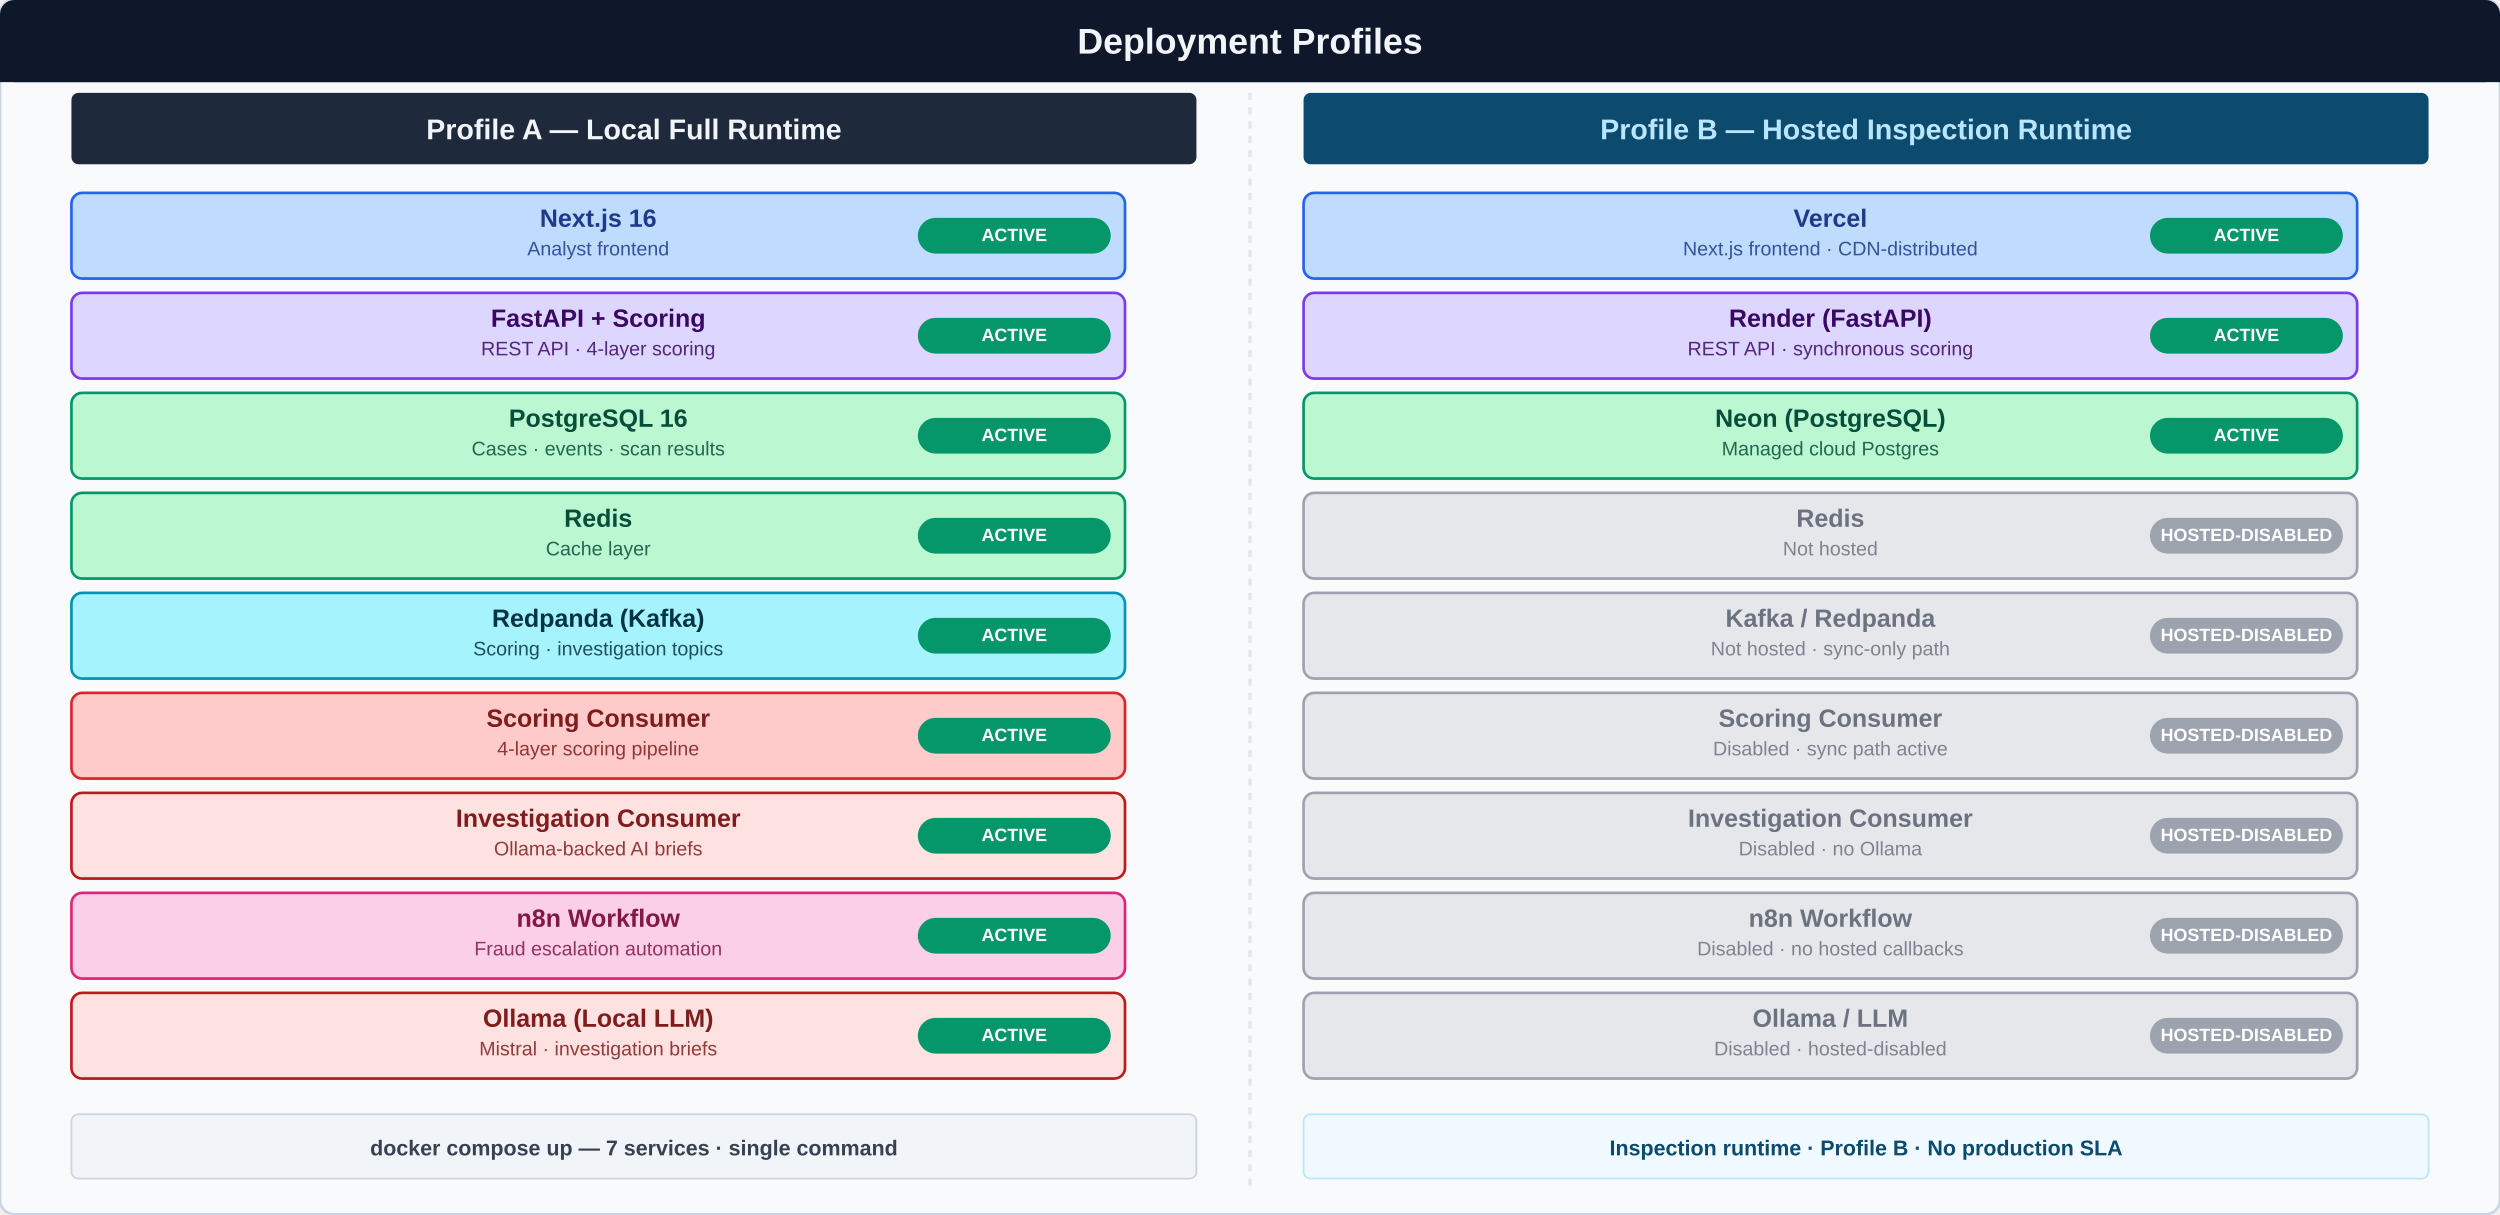
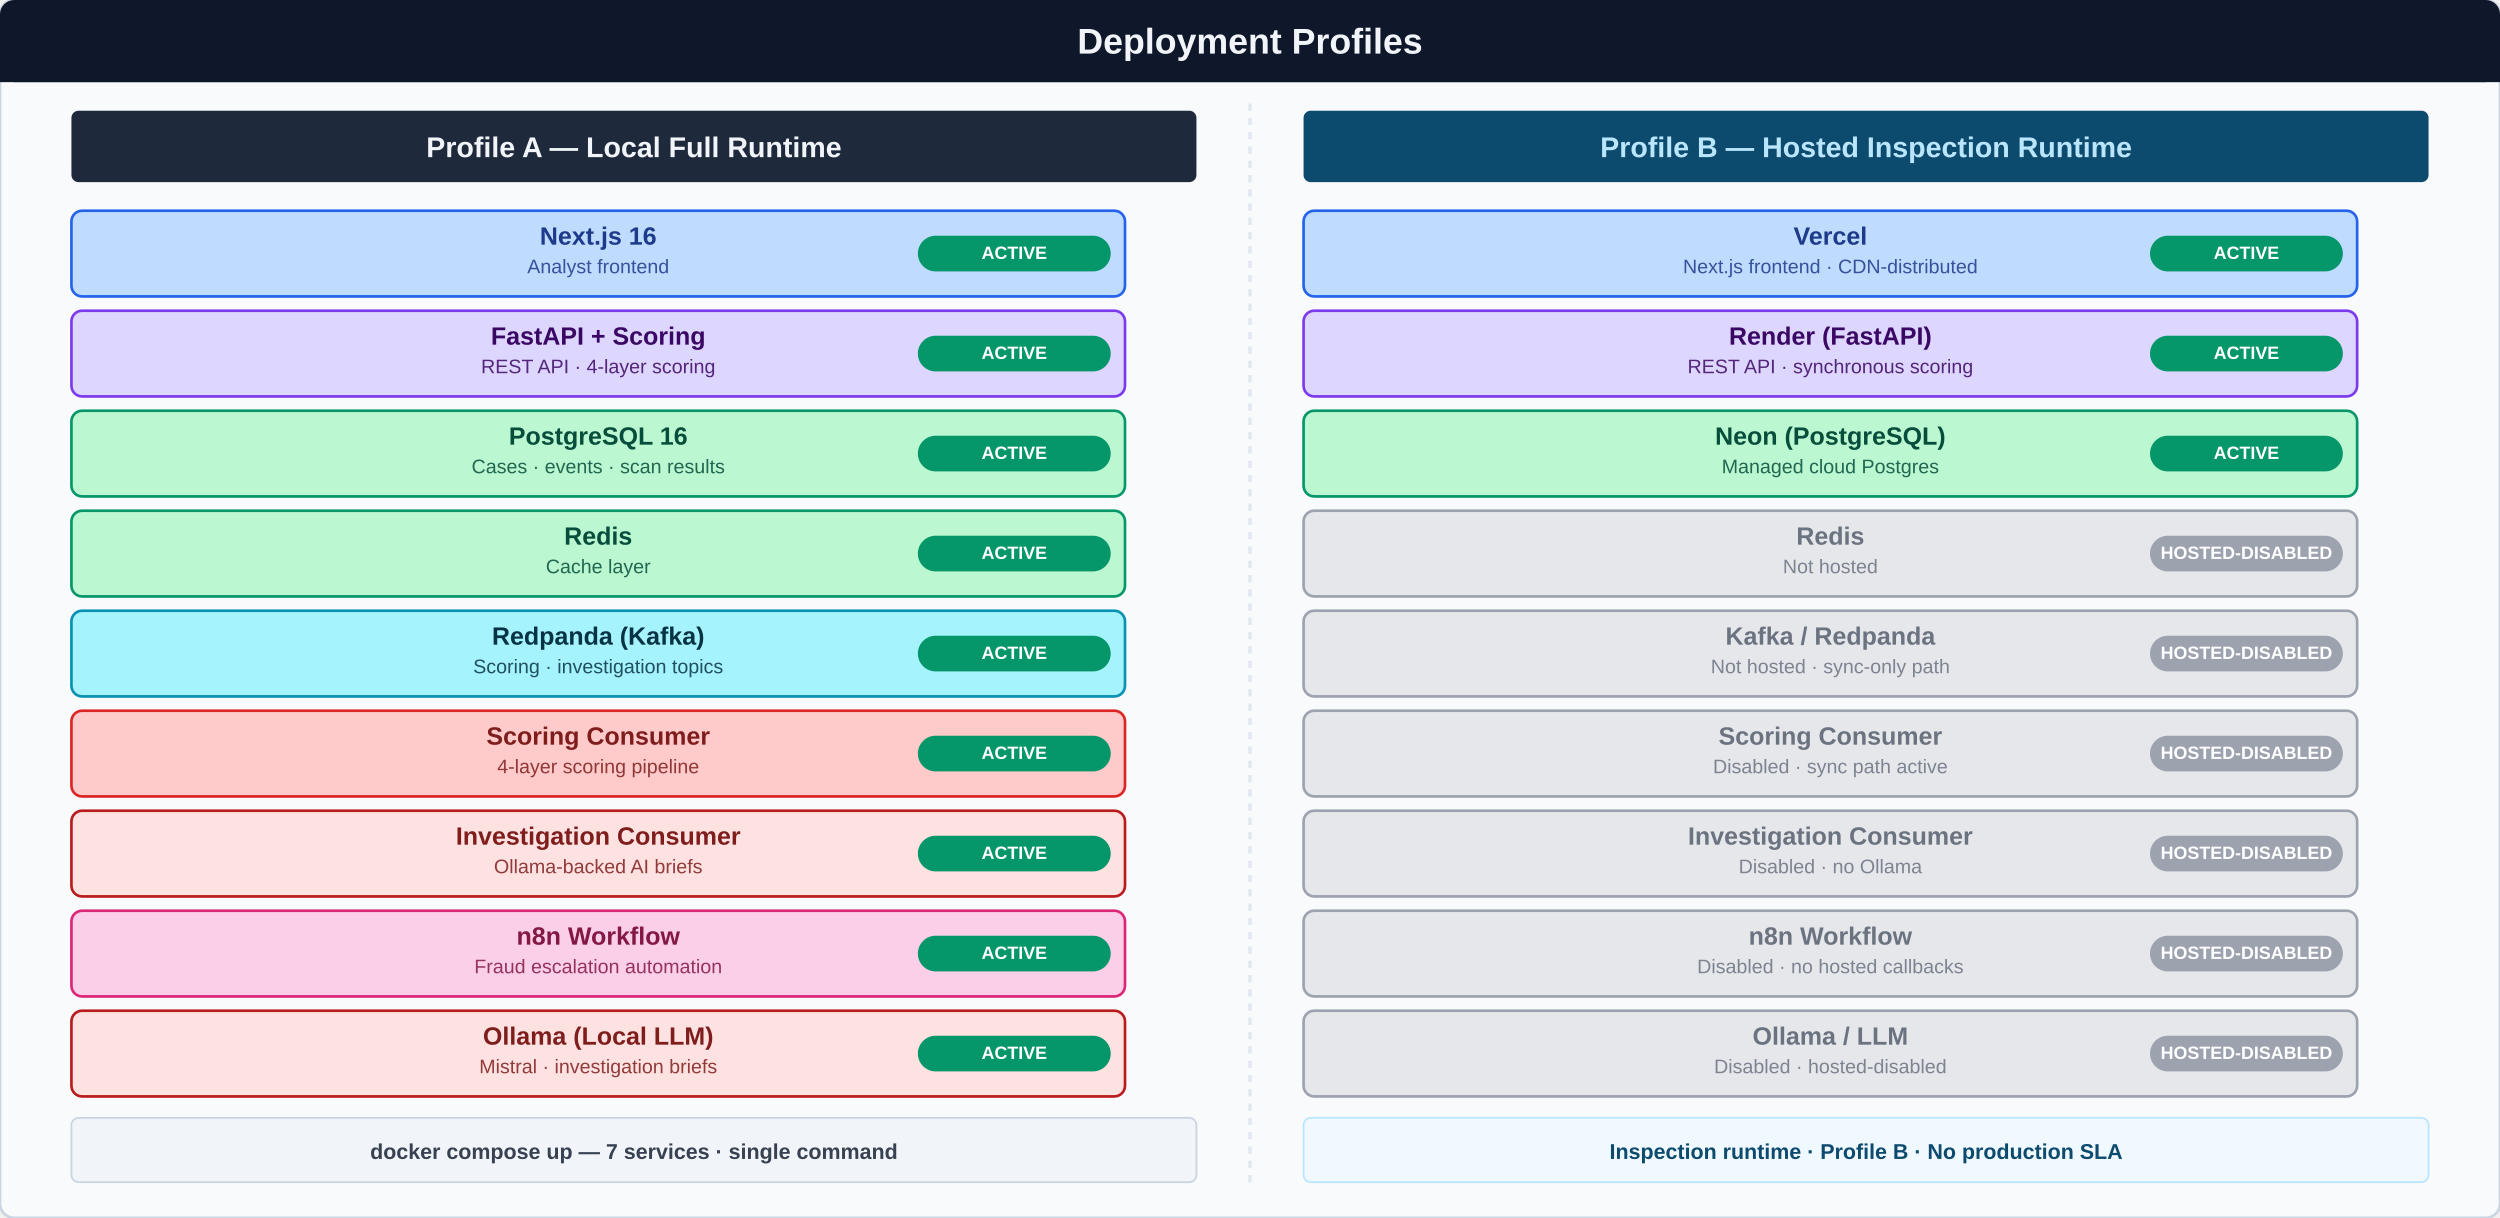
- <svg xmlns="http://www.w3.org/2000/svg" viewBox="0 0 1400 680">
+ <svg xmlns="http://www.w3.org/2000/svg" viewBox="0 0 1400 682">
  <defs>
    <marker id="ah" viewBox="0 0 10 10" refX="9" refY="5" markerWidth="6" markerHeight="6" orient="auto">
      <polygon points="0,0 10,5 0,10" fill="#475569" />
    </marker>
  </defs>
-   <rect width="1400" height="680" rx="8" fill="#F8FAFC" stroke="#CBD5E1" stroke-width="1.5" />
+   <rect width="1400" height="682" rx="8" fill="#F8FAFC" stroke="#CBD5E1" stroke-width="1.5" />
  <rect x="0" y="0" width="1400" height="46" rx="8" fill="#0F172A" />
  <rect x="0" y="34" width="1400" height="12" fill="#0F172A" />
  <text x="700" y="30" text-anchor="middle" font-family="'Segoe UI','Helvetica Neue',Arial,sans-serif" font-size="20" font-weight="700" fill="#F1F5F9">Deployment Profiles</text>
-   <rect x="40" y="52" width="630" height="40" rx="4" fill="#1E293B" />
-   <text x="355" y="78" text-anchor="middle" font-family="'Segoe UI','Helvetica Neue',Arial,sans-serif" font-size="16" font-weight="700" fill="#F1F5F9">Profile A — Local Full Runtime</text>
-   <rect x="730" y="52" width="630" height="40" rx="4" fill="#0C4A6E" />
-   <text x="1045" y="78" text-anchor="middle" font-family="'Segoe UI','Helvetica Neue',Arial,sans-serif" font-size="16" font-weight="700" fill="#BAE6FD">Profile B — Hosted Inspection Runtime</text>
-   <line x1="700" y1="52" x2="700" y2="664" stroke="#E2E8F0" stroke-width="2" stroke-dasharray="4,4" />
-   <rect x="40" y="108" width="590" height="48" rx="6" fill="#BFDBFE" stroke="#2563EB" stroke-width="1.5" />
-   <text x="335" y="127" text-anchor="middle" font-family="'Segoe UI','Helvetica Neue',Arial,sans-serif" font-size="14" font-weight="600" fill="#1E3A8A">Next.js 16</text>
-   <text x="335" y="143" text-anchor="middle" font-family="'Segoe UI','Helvetica Neue',Arial,sans-serif" font-size="11" fill="#1E3A8A" opacity="0.85">Analyst frontend</text>
-   <rect x="514" y="122" width="108" height="20" rx="10" fill="#059669" />
-   <text x="568" y="135" text-anchor="middle" font-family="'Segoe UI','Helvetica Neue',Arial,sans-serif" font-size="10" font-weight="700" fill="#FFFFFF">ACTIVE</text>
-   <rect x="40" y="164" width="590" height="48" rx="6" fill="#DDD6FE" stroke="#7C3AED" stroke-width="1.5" />
-   <text x="335" y="183" text-anchor="middle" font-family="'Segoe UI','Helvetica Neue',Arial,sans-serif" font-size="14" font-weight="600" fill="#3B0764">FastAPI + Scoring</text>
-   <text x="335" y="199" text-anchor="middle" font-family="'Segoe UI','Helvetica Neue',Arial,sans-serif" font-size="11" fill="#3B0764" opacity="0.85">REST API · 4-layer scoring</text>
-   <rect x="514" y="178" width="108" height="20" rx="10" fill="#059669" />
-   <text x="568" y="191" text-anchor="middle" font-family="'Segoe UI','Helvetica Neue',Arial,sans-serif" font-size="10" font-weight="700" fill="#FFFFFF">ACTIVE</text>
-   <rect x="40" y="220" width="590" height="48" rx="6" fill="#BBF7D0" stroke="#059669" stroke-width="1.5" />
-   <text x="335" y="239" text-anchor="middle" font-family="'Segoe UI','Helvetica Neue',Arial,sans-serif" font-size="14" font-weight="600" fill="#064E3B">PostgreSQL 16</text>
-   <text x="335" y="255" text-anchor="middle" font-family="'Segoe UI','Helvetica Neue',Arial,sans-serif" font-size="11" fill="#064E3B" opacity="0.85">Cases · events · scan results</text>
-   <rect x="514" y="234" width="108" height="20" rx="10" fill="#059669" />
-   <text x="568" y="247" text-anchor="middle" font-family="'Segoe UI','Helvetica Neue',Arial,sans-serif" font-size="10" font-weight="700" fill="#FFFFFF">ACTIVE</text>
-   <rect x="40" y="276" width="590" height="48" rx="6" fill="#BBF7D0" stroke="#059669" stroke-width="1.5" />
-   <text x="335" y="295" text-anchor="middle" font-family="'Segoe UI','Helvetica Neue',Arial,sans-serif" font-size="14" font-weight="600" fill="#064E3B">Redis</text>
-   <text x="335" y="311" text-anchor="middle" font-family="'Segoe UI','Helvetica Neue',Arial,sans-serif" font-size="11" fill="#064E3B" opacity="0.85">Cache layer</text>
-   <rect x="514" y="290" width="108" height="20" rx="10" fill="#059669" />
-   <text x="568" y="303" text-anchor="middle" font-family="'Segoe UI','Helvetica Neue',Arial,sans-serif" font-size="10" font-weight="700" fill="#FFFFFF">ACTIVE</text>
-   <rect x="40" y="332" width="590" height="48" rx="6" fill="#A5F3FC" stroke="#0891B2" stroke-width="1.5" />
-   <text x="335" y="351" text-anchor="middle" font-family="'Segoe UI','Helvetica Neue',Arial,sans-serif" font-size="14" font-weight="600" fill="#083344">Redpanda (Kafka)</text>
-   <text x="335" y="367" text-anchor="middle" font-family="'Segoe UI','Helvetica Neue',Arial,sans-serif" font-size="11" fill="#083344" opacity="0.85">Scoring · investigation topics</text>
-   <rect x="514" y="346" width="108" height="20" rx="10" fill="#059669" />
-   <text x="568" y="359" text-anchor="middle" font-family="'Segoe UI','Helvetica Neue',Arial,sans-serif" font-size="10" font-weight="700" fill="#FFFFFF">ACTIVE</text>
-   <rect x="40" y="388" width="590" height="48" rx="6" fill="#FECACA" stroke="#DC2626" stroke-width="1.5" />
-   <text x="335" y="407" text-anchor="middle" font-family="'Segoe UI','Helvetica Neue',Arial,sans-serif" font-size="14" font-weight="600" fill="#7F1D1D">Scoring Consumer</text>
-   <text x="335" y="423" text-anchor="middle" font-family="'Segoe UI','Helvetica Neue',Arial,sans-serif" font-size="11" fill="#7F1D1D" opacity="0.85">4-layer scoring pipeline</text>
-   <rect x="514" y="402" width="108" height="20" rx="10" fill="#059669" />
-   <text x="568" y="415" text-anchor="middle" font-family="'Segoe UI','Helvetica Neue',Arial,sans-serif" font-size="10" font-weight="700" fill="#FFFFFF">ACTIVE</text>
-   <rect x="40" y="444" width="590" height="48" rx="6" fill="#FEE2E2" stroke="#B91C1C" stroke-width="1.5" />
-   <text x="335" y="463" text-anchor="middle" font-family="'Segoe UI','Helvetica Neue',Arial,sans-serif" font-size="14" font-weight="600" fill="#7F1D1D">Investigation Consumer</text>
-   <text x="335" y="479" text-anchor="middle" font-family="'Segoe UI','Helvetica Neue',Arial,sans-serif" font-size="11" fill="#7F1D1D" opacity="0.85">Ollama-backed AI briefs</text>
-   <rect x="514" y="458" width="108" height="20" rx="10" fill="#059669" />
-   <text x="568" y="471" text-anchor="middle" font-family="'Segoe UI','Helvetica Neue',Arial,sans-serif" font-size="10" font-weight="700" fill="#FFFFFF">ACTIVE</text>
-   <rect x="40" y="500" width="590" height="48" rx="6" fill="#FBCFE8" stroke="#DB2777" stroke-width="1.5" />
-   <text x="335" y="519" text-anchor="middle" font-family="'Segoe UI','Helvetica Neue',Arial,sans-serif" font-size="14" font-weight="600" fill="#831843">n8n Workflow</text>
-   <text x="335" y="535" text-anchor="middle" font-family="'Segoe UI','Helvetica Neue',Arial,sans-serif" font-size="11" fill="#831843" opacity="0.85">Fraud escalation automation</text>
-   <rect x="514" y="514" width="108" height="20" rx="10" fill="#059669" />
-   <text x="568" y="527" text-anchor="middle" font-family="'Segoe UI','Helvetica Neue',Arial,sans-serif" font-size="10" font-weight="700" fill="#FFFFFF">ACTIVE</text>
-   <rect x="40" y="556" width="590" height="48" rx="6" fill="#FEE2E2" stroke="#B91C1C" stroke-width="1.5" />
-   <text x="335" y="575" text-anchor="middle" font-family="'Segoe UI','Helvetica Neue',Arial,sans-serif" font-size="14" font-weight="600" fill="#7F1D1D">Ollama (Local LLM)</text>
-   <text x="335" y="591" text-anchor="middle" font-family="'Segoe UI','Helvetica Neue',Arial,sans-serif" font-size="11" fill="#7F1D1D" opacity="0.85">Mistral · investigation briefs</text>
-   <rect x="514" y="570" width="108" height="20" rx="10" fill="#059669" />
-   <text x="568" y="583" text-anchor="middle" font-family="'Segoe UI','Helvetica Neue',Arial,sans-serif" font-size="10" font-weight="700" fill="#FFFFFF">ACTIVE</text>
-   <rect x="730" y="108" width="590" height="48" rx="6" fill="#BFDBFE" stroke="#2563EB" stroke-width="1.5" />
-   <text x="1025" y="127" text-anchor="middle" font-family="'Segoe UI','Helvetica Neue',Arial,sans-serif" font-size="14" font-weight="600" fill="#1E3A8A">Vercel</text>
-   <text x="1025" y="143" text-anchor="middle" font-family="'Segoe UI','Helvetica Neue',Arial,sans-serif" font-size="11" fill="#1E3A8A" opacity="0.85">Next.js frontend · CDN-distributed</text>
-   <rect x="1204" y="122" width="108" height="20" rx="10" fill="#059669" />
-   <text x="1258" y="135" text-anchor="middle" font-family="'Segoe UI','Helvetica Neue',Arial,sans-serif" font-size="10" font-weight="700" fill="#FFFFFF">ACTIVE</text>
-   <rect x="730" y="164" width="590" height="48" rx="6" fill="#DDD6FE" stroke="#7C3AED" stroke-width="1.5" />
-   <text x="1025" y="183" text-anchor="middle" font-family="'Segoe UI','Helvetica Neue',Arial,sans-serif" font-size="14" font-weight="600" fill="#3B0764">Render (FastAPI)</text>
-   <text x="1025" y="199" text-anchor="middle" font-family="'Segoe UI','Helvetica Neue',Arial,sans-serif" font-size="11" fill="#3B0764" opacity="0.85">REST API · synchronous scoring</text>
-   <rect x="1204" y="178" width="108" height="20" rx="10" fill="#059669" />
-   <text x="1258" y="191" text-anchor="middle" font-family="'Segoe UI','Helvetica Neue',Arial,sans-serif" font-size="10" font-weight="700" fill="#FFFFFF">ACTIVE</text>
-   <rect x="730" y="220" width="590" height="48" rx="6" fill="#BBF7D0" stroke="#059669" stroke-width="1.5" />
-   <text x="1025" y="239" text-anchor="middle" font-family="'Segoe UI','Helvetica Neue',Arial,sans-serif" font-size="14" font-weight="600" fill="#064E3B">Neon (PostgreSQL)</text>
-   <text x="1025" y="255" text-anchor="middle" font-family="'Segoe UI','Helvetica Neue',Arial,sans-serif" font-size="11" fill="#064E3B" opacity="0.85">Managed cloud Postgres</text>
-   <rect x="1204" y="234" width="108" height="20" rx="10" fill="#059669" />
-   <text x="1258" y="247" text-anchor="middle" font-family="'Segoe UI','Helvetica Neue',Arial,sans-serif" font-size="10" font-weight="700" fill="#FFFFFF">ACTIVE</text>
-   <rect x="730" y="276" width="590" height="48" rx="6" fill="#E5E7EB" stroke="#9CA3AF" stroke-width="1.5" />
-   <text x="1025" y="295" text-anchor="middle" font-family="'Segoe UI','Helvetica Neue',Arial,sans-serif" font-size="14" font-weight="600" fill="#6B7280">Redis</text>
-   <text x="1025" y="311" text-anchor="middle" font-family="'Segoe UI','Helvetica Neue',Arial,sans-serif" font-size="11" fill="#6B7280" opacity="0.85">Not hosted</text>
-   <rect x="1204" y="290" width="108" height="20" rx="10" fill="#9CA3AF" />
-   <text x="1258" y="303" text-anchor="middle" font-family="'Segoe UI','Helvetica Neue',Arial,sans-serif" font-size="10" font-weight="700" fill="#FFFFFF">HOSTED-DISABLED</text>
-   <rect x="730" y="332" width="590" height="48" rx="6" fill="#E5E7EB" stroke="#9CA3AF" stroke-width="1.5" />
-   <text x="1025" y="351" text-anchor="middle" font-family="'Segoe UI','Helvetica Neue',Arial,sans-serif" font-size="14" font-weight="600" fill="#6B7280">Kafka / Redpanda</text>
-   <text x="1025" y="367" text-anchor="middle" font-family="'Segoe UI','Helvetica Neue',Arial,sans-serif" font-size="11" fill="#6B7280" opacity="0.85">Not hosted · sync-only path</text>
-   <rect x="1204" y="346" width="108" height="20" rx="10" fill="#9CA3AF" />
-   <text x="1258" y="359" text-anchor="middle" font-family="'Segoe UI','Helvetica Neue',Arial,sans-serif" font-size="10" font-weight="700" fill="#FFFFFF">HOSTED-DISABLED</text>
-   <rect x="730" y="388" width="590" height="48" rx="6" fill="#E5E7EB" stroke="#9CA3AF" stroke-width="1.5" />
-   <text x="1025" y="407" text-anchor="middle" font-family="'Segoe UI','Helvetica Neue',Arial,sans-serif" font-size="14" font-weight="600" fill="#6B7280">Scoring Consumer</text>
-   <text x="1025" y="423" text-anchor="middle" font-family="'Segoe UI','Helvetica Neue',Arial,sans-serif" font-size="11" fill="#6B7280" opacity="0.85">Disabled · sync path active</text>
-   <rect x="1204" y="402" width="108" height="20" rx="10" fill="#9CA3AF" />
-   <text x="1258" y="415" text-anchor="middle" font-family="'Segoe UI','Helvetica Neue',Arial,sans-serif" font-size="10" font-weight="700" fill="#FFFFFF">HOSTED-DISABLED</text>
-   <rect x="730" y="444" width="590" height="48" rx="6" fill="#E5E7EB" stroke="#9CA3AF" stroke-width="1.5" />
-   <text x="1025" y="463" text-anchor="middle" font-family="'Segoe UI','Helvetica Neue',Arial,sans-serif" font-size="14" font-weight="600" fill="#6B7280">Investigation Consumer</text>
-   <text x="1025" y="479" text-anchor="middle" font-family="'Segoe UI','Helvetica Neue',Arial,sans-serif" font-size="11" fill="#6B7280" opacity="0.85">Disabled · no Ollama</text>
-   <rect x="1204" y="458" width="108" height="20" rx="10" fill="#9CA3AF" />
-   <text x="1258" y="471" text-anchor="middle" font-family="'Segoe UI','Helvetica Neue',Arial,sans-serif" font-size="10" font-weight="700" fill="#FFFFFF">HOSTED-DISABLED</text>
-   <rect x="730" y="500" width="590" height="48" rx="6" fill="#E5E7EB" stroke="#9CA3AF" stroke-width="1.5" />
-   <text x="1025" y="519" text-anchor="middle" font-family="'Segoe UI','Helvetica Neue',Arial,sans-serif" font-size="14" font-weight="600" fill="#6B7280">n8n Workflow</text>
-   <text x="1025" y="535" text-anchor="middle" font-family="'Segoe UI','Helvetica Neue',Arial,sans-serif" font-size="11" fill="#6B7280" opacity="0.85">Disabled · no hosted callbacks</text>
-   <rect x="1204" y="514" width="108" height="20" rx="10" fill="#9CA3AF" />
-   <text x="1258" y="527" text-anchor="middle" font-family="'Segoe UI','Helvetica Neue',Arial,sans-serif" font-size="10" font-weight="700" fill="#FFFFFF">HOSTED-DISABLED</text>
-   <rect x="730" y="556" width="590" height="48" rx="6" fill="#E5E7EB" stroke="#9CA3AF" stroke-width="1.5" />
-   <text x="1025" y="575" text-anchor="middle" font-family="'Segoe UI','Helvetica Neue',Arial,sans-serif" font-size="14" font-weight="600" fill="#6B7280">Ollama / LLM</text>
-   <text x="1025" y="591" text-anchor="middle" font-family="'Segoe UI','Helvetica Neue',Arial,sans-serif" font-size="11" fill="#6B7280" opacity="0.85">Disabled · hosted-disabled</text>
-   <rect x="1204" y="570" width="108" height="20" rx="10" fill="#9CA3AF" />
-   <text x="1258" y="583" text-anchor="middle" font-family="'Segoe UI','Helvetica Neue',Arial,sans-serif" font-size="10" font-weight="700" fill="#FFFFFF">HOSTED-DISABLED</text>
-   <rect x="40" y="624" width="630" height="36" rx="4" fill="#F1F5F9" stroke="#CBD5E1" stroke-width="1" />
-   <text x="355" y="647" text-anchor="middle" font-family="'Segoe UI','Helvetica Neue',Arial,sans-serif" font-size="12" fill="#374151" font-weight="600">docker compose up — 7 services · single command</text>
-   <rect x="730" y="624" width="630" height="36" rx="4" fill="#F0F9FF" stroke="#BAE6FD" stroke-width="1" />
-   <text x="1045" y="647" text-anchor="middle" font-family="'Segoe UI','Helvetica Neue',Arial,sans-serif" font-size="12" fill="#0C4A6E" font-weight="600">Inspection runtime · Profile B · No production SLA</text>
+   <rect x="40" y="62" width="630" height="40" rx="4" fill="#1E293B" />
+   <text x="355" y="88" text-anchor="middle" font-family="'Segoe UI','Helvetica Neue',Arial,sans-serif" font-size="16" font-weight="700" fill="#F1F5F9">Profile A — Local Full Runtime</text>
+   <rect x="730" y="62" width="630" height="40" rx="4" fill="#0C4A6E" />
+   <text x="1045" y="88" text-anchor="middle" font-family="'Segoe UI','Helvetica Neue',Arial,sans-serif" font-size="16" font-weight="700" fill="#BAE6FD">Profile B — Hosted Inspection Runtime</text>
+   <line x1="700" y1="58" x2="700" y2="666" stroke="#E2E8F0" stroke-width="2" stroke-dasharray="4,4" />
+   <rect x="40" y="118" width="590" height="48" rx="6" fill="#BFDBFE" stroke="#2563EB" stroke-width="1.5" />
+   <text x="335" y="137" text-anchor="middle" font-family="'Segoe UI','Helvetica Neue',Arial,sans-serif" font-size="14" font-weight="600" fill="#1E3A8A">Next.js 16</text>
+   <text x="335" y="153" text-anchor="middle" font-family="'Segoe UI','Helvetica Neue',Arial,sans-serif" font-size="11" fill="#1E3A8A" opacity="0.85">Analyst frontend</text>
+   <rect x="514" y="132" width="108" height="20" rx="10" fill="#059669" />
+   <text x="568" y="145" text-anchor="middle" font-family="'Segoe UI','Helvetica Neue',Arial,sans-serif" font-size="10" font-weight="700" fill="#FFFFFF">ACTIVE</text>
+   <rect x="40" y="174" width="590" height="48" rx="6" fill="#DDD6FE" stroke="#7C3AED" stroke-width="1.5" />
+   <text x="335" y="193" text-anchor="middle" font-family="'Segoe UI','Helvetica Neue',Arial,sans-serif" font-size="14" font-weight="600" fill="#3B0764">FastAPI + Scoring</text>
+   <text x="335" y="209" text-anchor="middle" font-family="'Segoe UI','Helvetica Neue',Arial,sans-serif" font-size="11" fill="#3B0764" opacity="0.85">REST API · 4-layer scoring</text>
+   <rect x="514" y="188" width="108" height="20" rx="10" fill="#059669" />
+   <text x="568" y="201" text-anchor="middle" font-family="'Segoe UI','Helvetica Neue',Arial,sans-serif" font-size="10" font-weight="700" fill="#FFFFFF">ACTIVE</text>
+   <rect x="40" y="230" width="590" height="48" rx="6" fill="#BBF7D0" stroke="#059669" stroke-width="1.5" />
+   <text x="335" y="249" text-anchor="middle" font-family="'Segoe UI','Helvetica Neue',Arial,sans-serif" font-size="14" font-weight="600" fill="#064E3B">PostgreSQL 16</text>
+   <text x="335" y="265" text-anchor="middle" font-family="'Segoe UI','Helvetica Neue',Arial,sans-serif" font-size="11" fill="#064E3B" opacity="0.85">Cases · events · scan results</text>
+   <rect x="514" y="244" width="108" height="20" rx="10" fill="#059669" />
+   <text x="568" y="257" text-anchor="middle" font-family="'Segoe UI','Helvetica Neue',Arial,sans-serif" font-size="10" font-weight="700" fill="#FFFFFF">ACTIVE</text>
+   <rect x="40" y="286" width="590" height="48" rx="6" fill="#BBF7D0" stroke="#059669" stroke-width="1.5" />
+   <text x="335" y="305" text-anchor="middle" font-family="'Segoe UI','Helvetica Neue',Arial,sans-serif" font-size="14" font-weight="600" fill="#064E3B">Redis</text>
+   <text x="335" y="321" text-anchor="middle" font-family="'Segoe UI','Helvetica Neue',Arial,sans-serif" font-size="11" fill="#064E3B" opacity="0.85">Cache layer</text>
+   <rect x="514" y="300" width="108" height="20" rx="10" fill="#059669" />
+   <text x="568" y="313" text-anchor="middle" font-family="'Segoe UI','Helvetica Neue',Arial,sans-serif" font-size="10" font-weight="700" fill="#FFFFFF">ACTIVE</text>
+   <rect x="40" y="342" width="590" height="48" rx="6" fill="#A5F3FC" stroke="#0891B2" stroke-width="1.5" />
+   <text x="335" y="361" text-anchor="middle" font-family="'Segoe UI','Helvetica Neue',Arial,sans-serif" font-size="14" font-weight="600" fill="#083344">Redpanda (Kafka)</text>
+   <text x="335" y="377" text-anchor="middle" font-family="'Segoe UI','Helvetica Neue',Arial,sans-serif" font-size="11" fill="#083344" opacity="0.85">Scoring · investigation topics</text>
+   <rect x="514" y="356" width="108" height="20" rx="10" fill="#059669" />
+   <text x="568" y="369" text-anchor="middle" font-family="'Segoe UI','Helvetica Neue',Arial,sans-serif" font-size="10" font-weight="700" fill="#FFFFFF">ACTIVE</text>
+   <rect x="40" y="398" width="590" height="48" rx="6" fill="#FECACA" stroke="#DC2626" stroke-width="1.5" />
+   <text x="335" y="417" text-anchor="middle" font-family="'Segoe UI','Helvetica Neue',Arial,sans-serif" font-size="14" font-weight="600" fill="#7F1D1D">Scoring Consumer</text>
+   <text x="335" y="433" text-anchor="middle" font-family="'Segoe UI','Helvetica Neue',Arial,sans-serif" font-size="11" fill="#7F1D1D" opacity="0.85">4-layer scoring pipeline</text>
+   <rect x="514" y="412" width="108" height="20" rx="10" fill="#059669" />
+   <text x="568" y="425" text-anchor="middle" font-family="'Segoe UI','Helvetica Neue',Arial,sans-serif" font-size="10" font-weight="700" fill="#FFFFFF">ACTIVE</text>
+   <rect x="40" y="454" width="590" height="48" rx="6" fill="#FEE2E2" stroke="#B91C1C" stroke-width="1.5" />
+   <text x="335" y="473" text-anchor="middle" font-family="'Segoe UI','Helvetica Neue',Arial,sans-serif" font-size="14" font-weight="600" fill="#7F1D1D">Investigation Consumer</text>
+   <text x="335" y="489" text-anchor="middle" font-family="'Segoe UI','Helvetica Neue',Arial,sans-serif" font-size="11" fill="#7F1D1D" opacity="0.85">Ollama-backed AI briefs</text>
+   <rect x="514" y="468" width="108" height="20" rx="10" fill="#059669" />
+   <text x="568" y="481" text-anchor="middle" font-family="'Segoe UI','Helvetica Neue',Arial,sans-serif" font-size="10" font-weight="700" fill="#FFFFFF">ACTIVE</text>
+   <rect x="40" y="510" width="590" height="48" rx="6" fill="#FBCFE8" stroke="#DB2777" stroke-width="1.5" />
+   <text x="335" y="529" text-anchor="middle" font-family="'Segoe UI','Helvetica Neue',Arial,sans-serif" font-size="14" font-weight="600" fill="#831843">n8n Workflow</text>
+   <text x="335" y="545" text-anchor="middle" font-family="'Segoe UI','Helvetica Neue',Arial,sans-serif" font-size="11" fill="#831843" opacity="0.85">Fraud escalation automation</text>
+   <rect x="514" y="524" width="108" height="20" rx="10" fill="#059669" />
+   <text x="568" y="537" text-anchor="middle" font-family="'Segoe UI','Helvetica Neue',Arial,sans-serif" font-size="10" font-weight="700" fill="#FFFFFF">ACTIVE</text>
+   <rect x="40" y="566" width="590" height="48" rx="6" fill="#FEE2E2" stroke="#B91C1C" stroke-width="1.5" />
+   <text x="335" y="585" text-anchor="middle" font-family="'Segoe UI','Helvetica Neue',Arial,sans-serif" font-size="14" font-weight="600" fill="#7F1D1D">Ollama (Local LLM)</text>
+   <text x="335" y="601" text-anchor="middle" font-family="'Segoe UI','Helvetica Neue',Arial,sans-serif" font-size="11" fill="#7F1D1D" opacity="0.85">Mistral · investigation briefs</text>
+   <rect x="514" y="580" width="108" height="20" rx="10" fill="#059669" />
+   <text x="568" y="593" text-anchor="middle" font-family="'Segoe UI','Helvetica Neue',Arial,sans-serif" font-size="10" font-weight="700" fill="#FFFFFF">ACTIVE</text>
+   <rect x="730" y="118" width="590" height="48" rx="6" fill="#BFDBFE" stroke="#2563EB" stroke-width="1.5" />
+   <text x="1025" y="137" text-anchor="middle" font-family="'Segoe UI','Helvetica Neue',Arial,sans-serif" font-size="14" font-weight="600" fill="#1E3A8A">Vercel</text>
+   <text x="1025" y="153" text-anchor="middle" font-family="'Segoe UI','Helvetica Neue',Arial,sans-serif" font-size="11" fill="#1E3A8A" opacity="0.85">Next.js frontend · CDN-distributed</text>
+   <rect x="1204" y="132" width="108" height="20" rx="10" fill="#059669" />
+   <text x="1258" y="145" text-anchor="middle" font-family="'Segoe UI','Helvetica Neue',Arial,sans-serif" font-size="10" font-weight="700" fill="#FFFFFF">ACTIVE</text>
+   <rect x="730" y="174" width="590" height="48" rx="6" fill="#DDD6FE" stroke="#7C3AED" stroke-width="1.5" />
+   <text x="1025" y="193" text-anchor="middle" font-family="'Segoe UI','Helvetica Neue',Arial,sans-serif" font-size="14" font-weight="600" fill="#3B0764">Render (FastAPI)</text>
+   <text x="1025" y="209" text-anchor="middle" font-family="'Segoe UI','Helvetica Neue',Arial,sans-serif" font-size="11" fill="#3B0764" opacity="0.85">REST API · synchronous scoring</text>
+   <rect x="1204" y="188" width="108" height="20" rx="10" fill="#059669" />
+   <text x="1258" y="201" text-anchor="middle" font-family="'Segoe UI','Helvetica Neue',Arial,sans-serif" font-size="10" font-weight="700" fill="#FFFFFF">ACTIVE</text>
+   <rect x="730" y="230" width="590" height="48" rx="6" fill="#BBF7D0" stroke="#059669" stroke-width="1.5" />
+   <text x="1025" y="249" text-anchor="middle" font-family="'Segoe UI','Helvetica Neue',Arial,sans-serif" font-size="14" font-weight="600" fill="#064E3B">Neon (PostgreSQL)</text>
+   <text x="1025" y="265" text-anchor="middle" font-family="'Segoe UI','Helvetica Neue',Arial,sans-serif" font-size="11" fill="#064E3B" opacity="0.85">Managed cloud Postgres</text>
+   <rect x="1204" y="244" width="108" height="20" rx="10" fill="#059669" />
+   <text x="1258" y="257" text-anchor="middle" font-family="'Segoe UI','Helvetica Neue',Arial,sans-serif" font-size="10" font-weight="700" fill="#FFFFFF">ACTIVE</text>
+   <rect x="730" y="286" width="590" height="48" rx="6" fill="#E5E7EB" stroke="#9CA3AF" stroke-width="1.5" />
+   <text x="1025" y="305" text-anchor="middle" font-family="'Segoe UI','Helvetica Neue',Arial,sans-serif" font-size="14" font-weight="600" fill="#6B7280">Redis</text>
+   <text x="1025" y="321" text-anchor="middle" font-family="'Segoe UI','Helvetica Neue',Arial,sans-serif" font-size="11" fill="#6B7280" opacity="0.85">Not hosted</text>
+   <rect x="1204" y="300" width="108" height="20" rx="10" fill="#9CA3AF" />
+   <text x="1258" y="313" text-anchor="middle" font-family="'Segoe UI','Helvetica Neue',Arial,sans-serif" font-size="10" font-weight="700" fill="#FFFFFF">HOSTED-DISABLED</text>
+   <rect x="730" y="342" width="590" height="48" rx="6" fill="#E5E7EB" stroke="#9CA3AF" stroke-width="1.5" />
+   <text x="1025" y="361" text-anchor="middle" font-family="'Segoe UI','Helvetica Neue',Arial,sans-serif" font-size="14" font-weight="600" fill="#6B7280">Kafka / Redpanda</text>
+   <text x="1025" y="377" text-anchor="middle" font-family="'Segoe UI','Helvetica Neue',Arial,sans-serif" font-size="11" fill="#6B7280" opacity="0.85">Not hosted · sync-only path</text>
+   <rect x="1204" y="356" width="108" height="20" rx="10" fill="#9CA3AF" />
+   <text x="1258" y="369" text-anchor="middle" font-family="'Segoe UI','Helvetica Neue',Arial,sans-serif" font-size="10" font-weight="700" fill="#FFFFFF">HOSTED-DISABLED</text>
+   <rect x="730" y="398" width="590" height="48" rx="6" fill="#E5E7EB" stroke="#9CA3AF" stroke-width="1.5" />
+   <text x="1025" y="417" text-anchor="middle" font-family="'Segoe UI','Helvetica Neue',Arial,sans-serif" font-size="14" font-weight="600" fill="#6B7280">Scoring Consumer</text>
+   <text x="1025" y="433" text-anchor="middle" font-family="'Segoe UI','Helvetica Neue',Arial,sans-serif" font-size="11" fill="#6B7280" opacity="0.85">Disabled · sync path active</text>
+   <rect x="1204" y="412" width="108" height="20" rx="10" fill="#9CA3AF" />
+   <text x="1258" y="425" text-anchor="middle" font-family="'Segoe UI','Helvetica Neue',Arial,sans-serif" font-size="10" font-weight="700" fill="#FFFFFF">HOSTED-DISABLED</text>
+   <rect x="730" y="454" width="590" height="48" rx="6" fill="#E5E7EB" stroke="#9CA3AF" stroke-width="1.5" />
+   <text x="1025" y="473" text-anchor="middle" font-family="'Segoe UI','Helvetica Neue',Arial,sans-serif" font-size="14" font-weight="600" fill="#6B7280">Investigation Consumer</text>
+   <text x="1025" y="489" text-anchor="middle" font-family="'Segoe UI','Helvetica Neue',Arial,sans-serif" font-size="11" fill="#6B7280" opacity="0.85">Disabled · no Ollama</text>
+   <rect x="1204" y="468" width="108" height="20" rx="10" fill="#9CA3AF" />
+   <text x="1258" y="481" text-anchor="middle" font-family="'Segoe UI','Helvetica Neue',Arial,sans-serif" font-size="10" font-weight="700" fill="#FFFFFF">HOSTED-DISABLED</text>
+   <rect x="730" y="510" width="590" height="48" rx="6" fill="#E5E7EB" stroke="#9CA3AF" stroke-width="1.5" />
+   <text x="1025" y="529" text-anchor="middle" font-family="'Segoe UI','Helvetica Neue',Arial,sans-serif" font-size="14" font-weight="600" fill="#6B7280">n8n Workflow</text>
+   <text x="1025" y="545" text-anchor="middle" font-family="'Segoe UI','Helvetica Neue',Arial,sans-serif" font-size="11" fill="#6B7280" opacity="0.85">Disabled · no hosted callbacks</text>
+   <rect x="1204" y="524" width="108" height="20" rx="10" fill="#9CA3AF" />
+   <text x="1258" y="537" text-anchor="middle" font-family="'Segoe UI','Helvetica Neue',Arial,sans-serif" font-size="10" font-weight="700" fill="#FFFFFF">HOSTED-DISABLED</text>
+   <rect x="730" y="566" width="590" height="48" rx="6" fill="#E5E7EB" stroke="#9CA3AF" stroke-width="1.5" />
+   <text x="1025" y="585" text-anchor="middle" font-family="'Segoe UI','Helvetica Neue',Arial,sans-serif" font-size="14" font-weight="600" fill="#6B7280">Ollama / LLM</text>
+   <text x="1025" y="601" text-anchor="middle" font-family="'Segoe UI','Helvetica Neue',Arial,sans-serif" font-size="11" fill="#6B7280" opacity="0.85">Disabled · hosted-disabled</text>
+   <rect x="1204" y="580" width="108" height="20" rx="10" fill="#9CA3AF" />
+   <text x="1258" y="593" text-anchor="middle" font-family="'Segoe UI','Helvetica Neue',Arial,sans-serif" font-size="10" font-weight="700" fill="#FFFFFF">HOSTED-DISABLED</text>
+   <rect x="40" y="626" width="630" height="36" rx="4" fill="#F1F5F9" stroke="#CBD5E1" stroke-width="1" />
+   <text x="355" y="649" text-anchor="middle" font-family="'Segoe UI','Helvetica Neue',Arial,sans-serif" font-size="12" fill="#374151" font-weight="600">docker compose up — 7 services · single command</text>
+   <rect x="730" y="626" width="630" height="36" rx="4" fill="#F0F9FF" stroke="#BAE6FD" stroke-width="1" />
+   <text x="1045" y="649" text-anchor="middle" font-family="'Segoe UI','Helvetica Neue',Arial,sans-serif" font-size="12" fill="#0C4A6E" font-weight="600">Inspection runtime · Profile B · No production SLA</text>
</svg>
